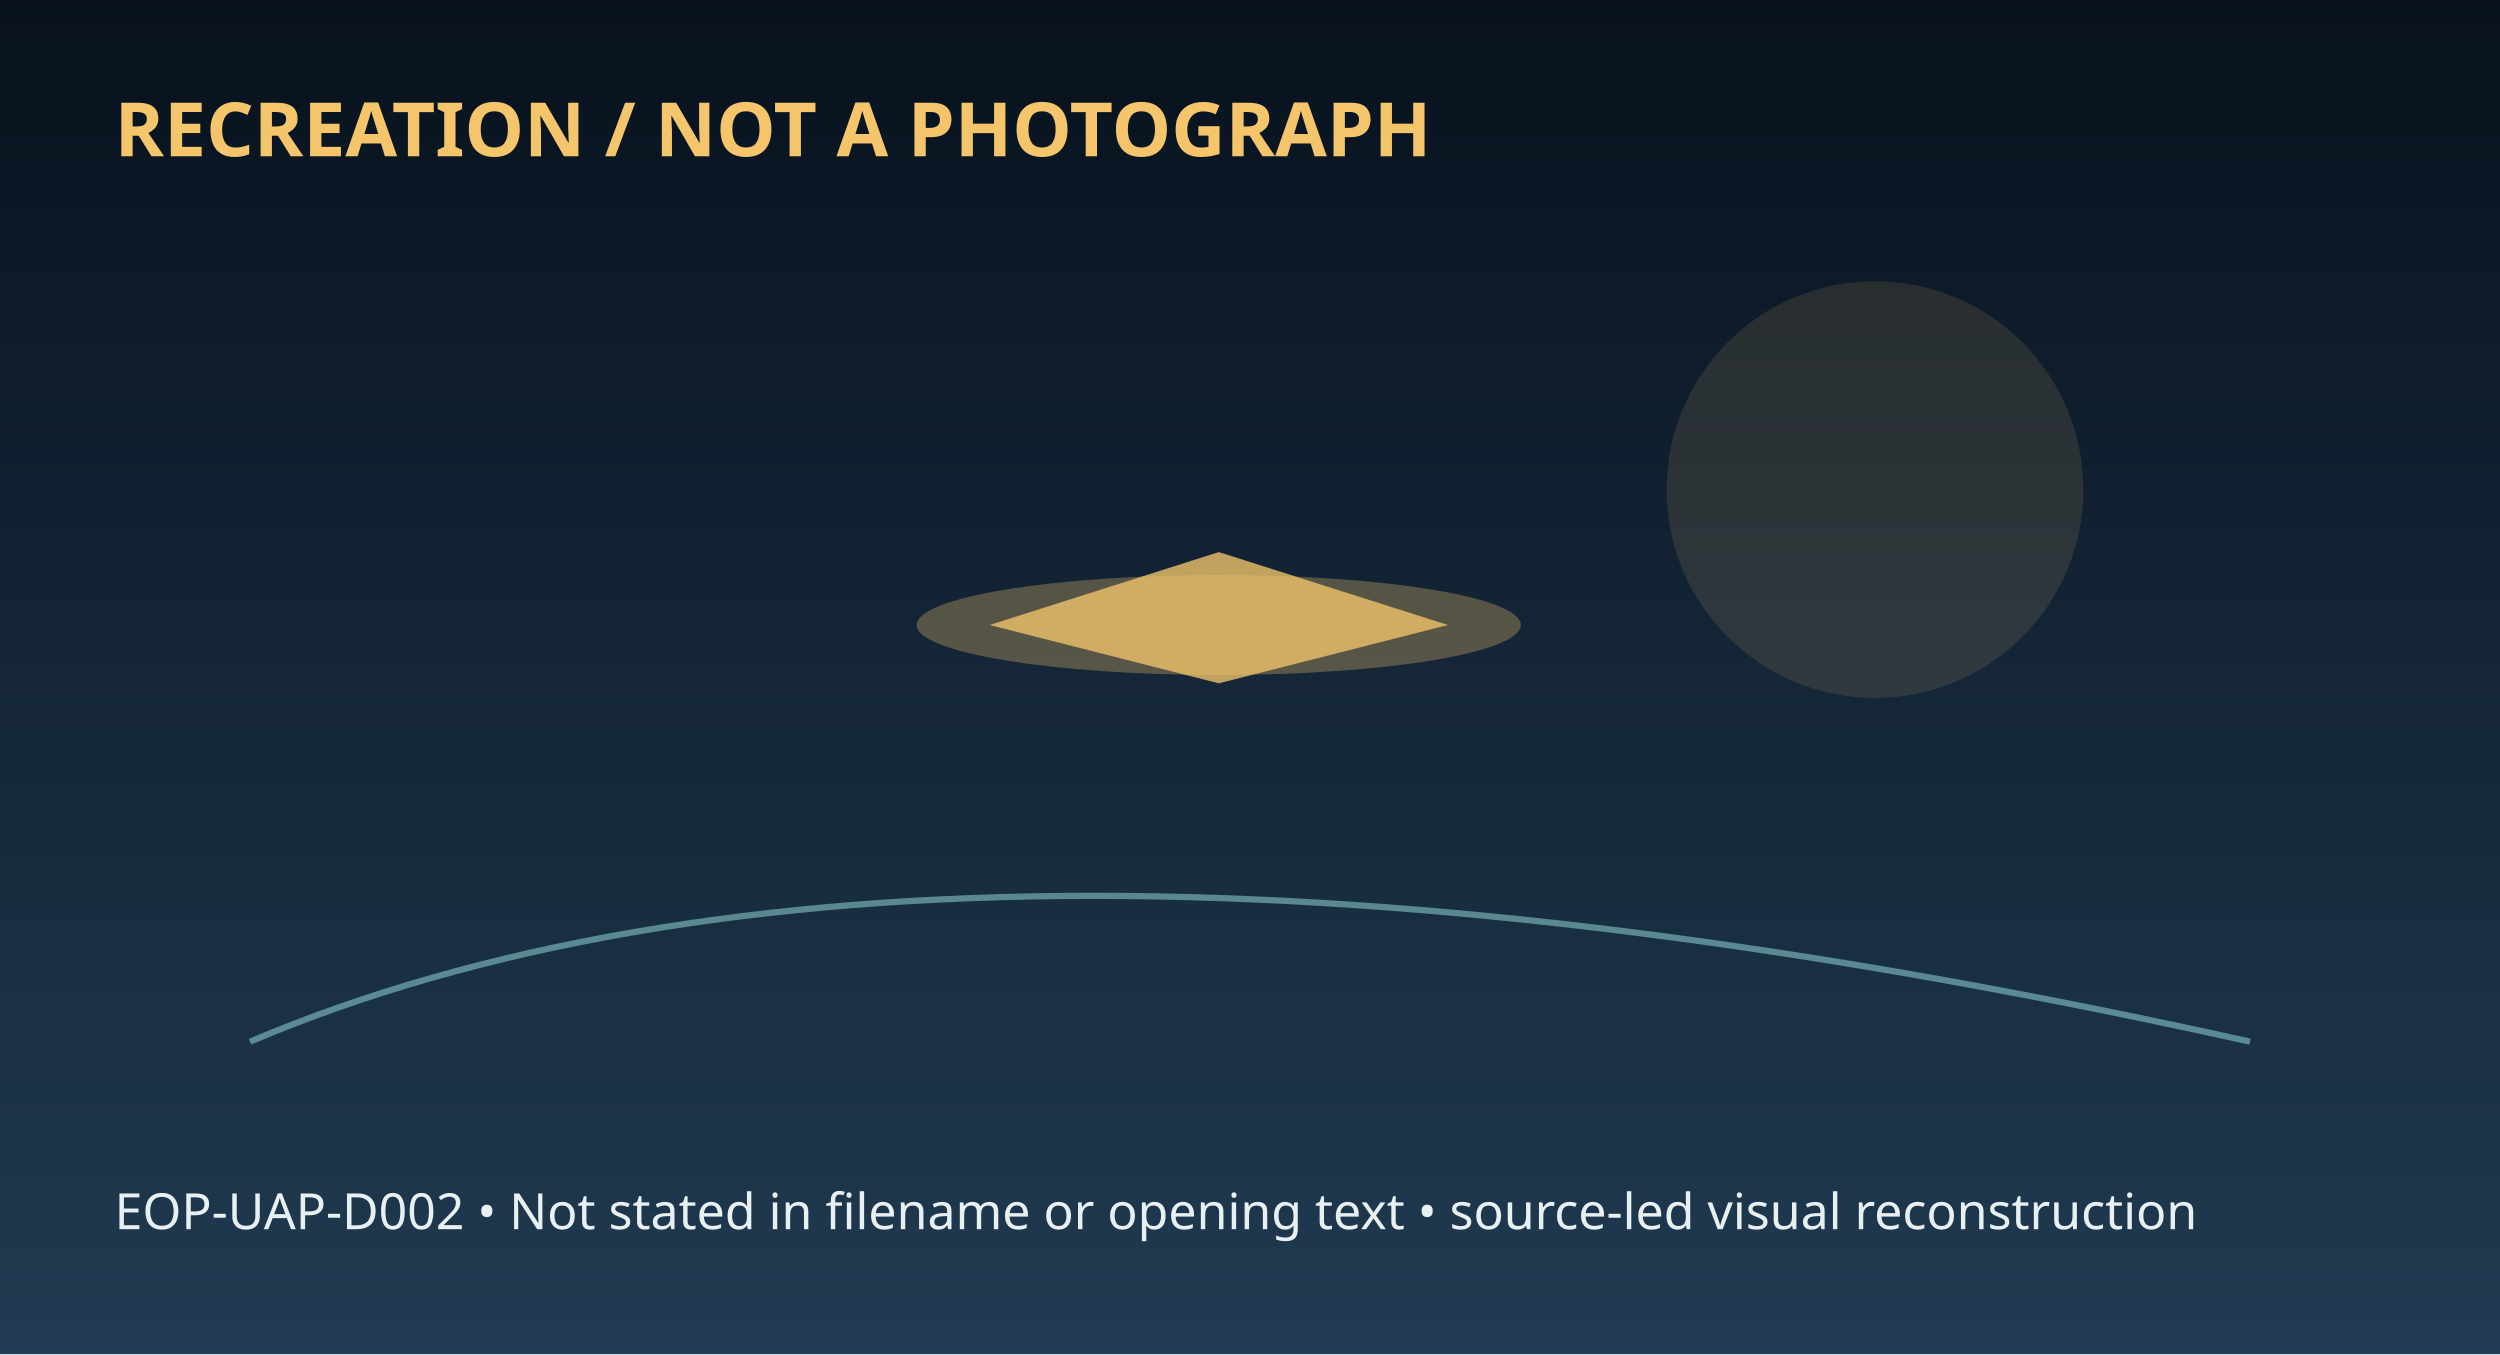
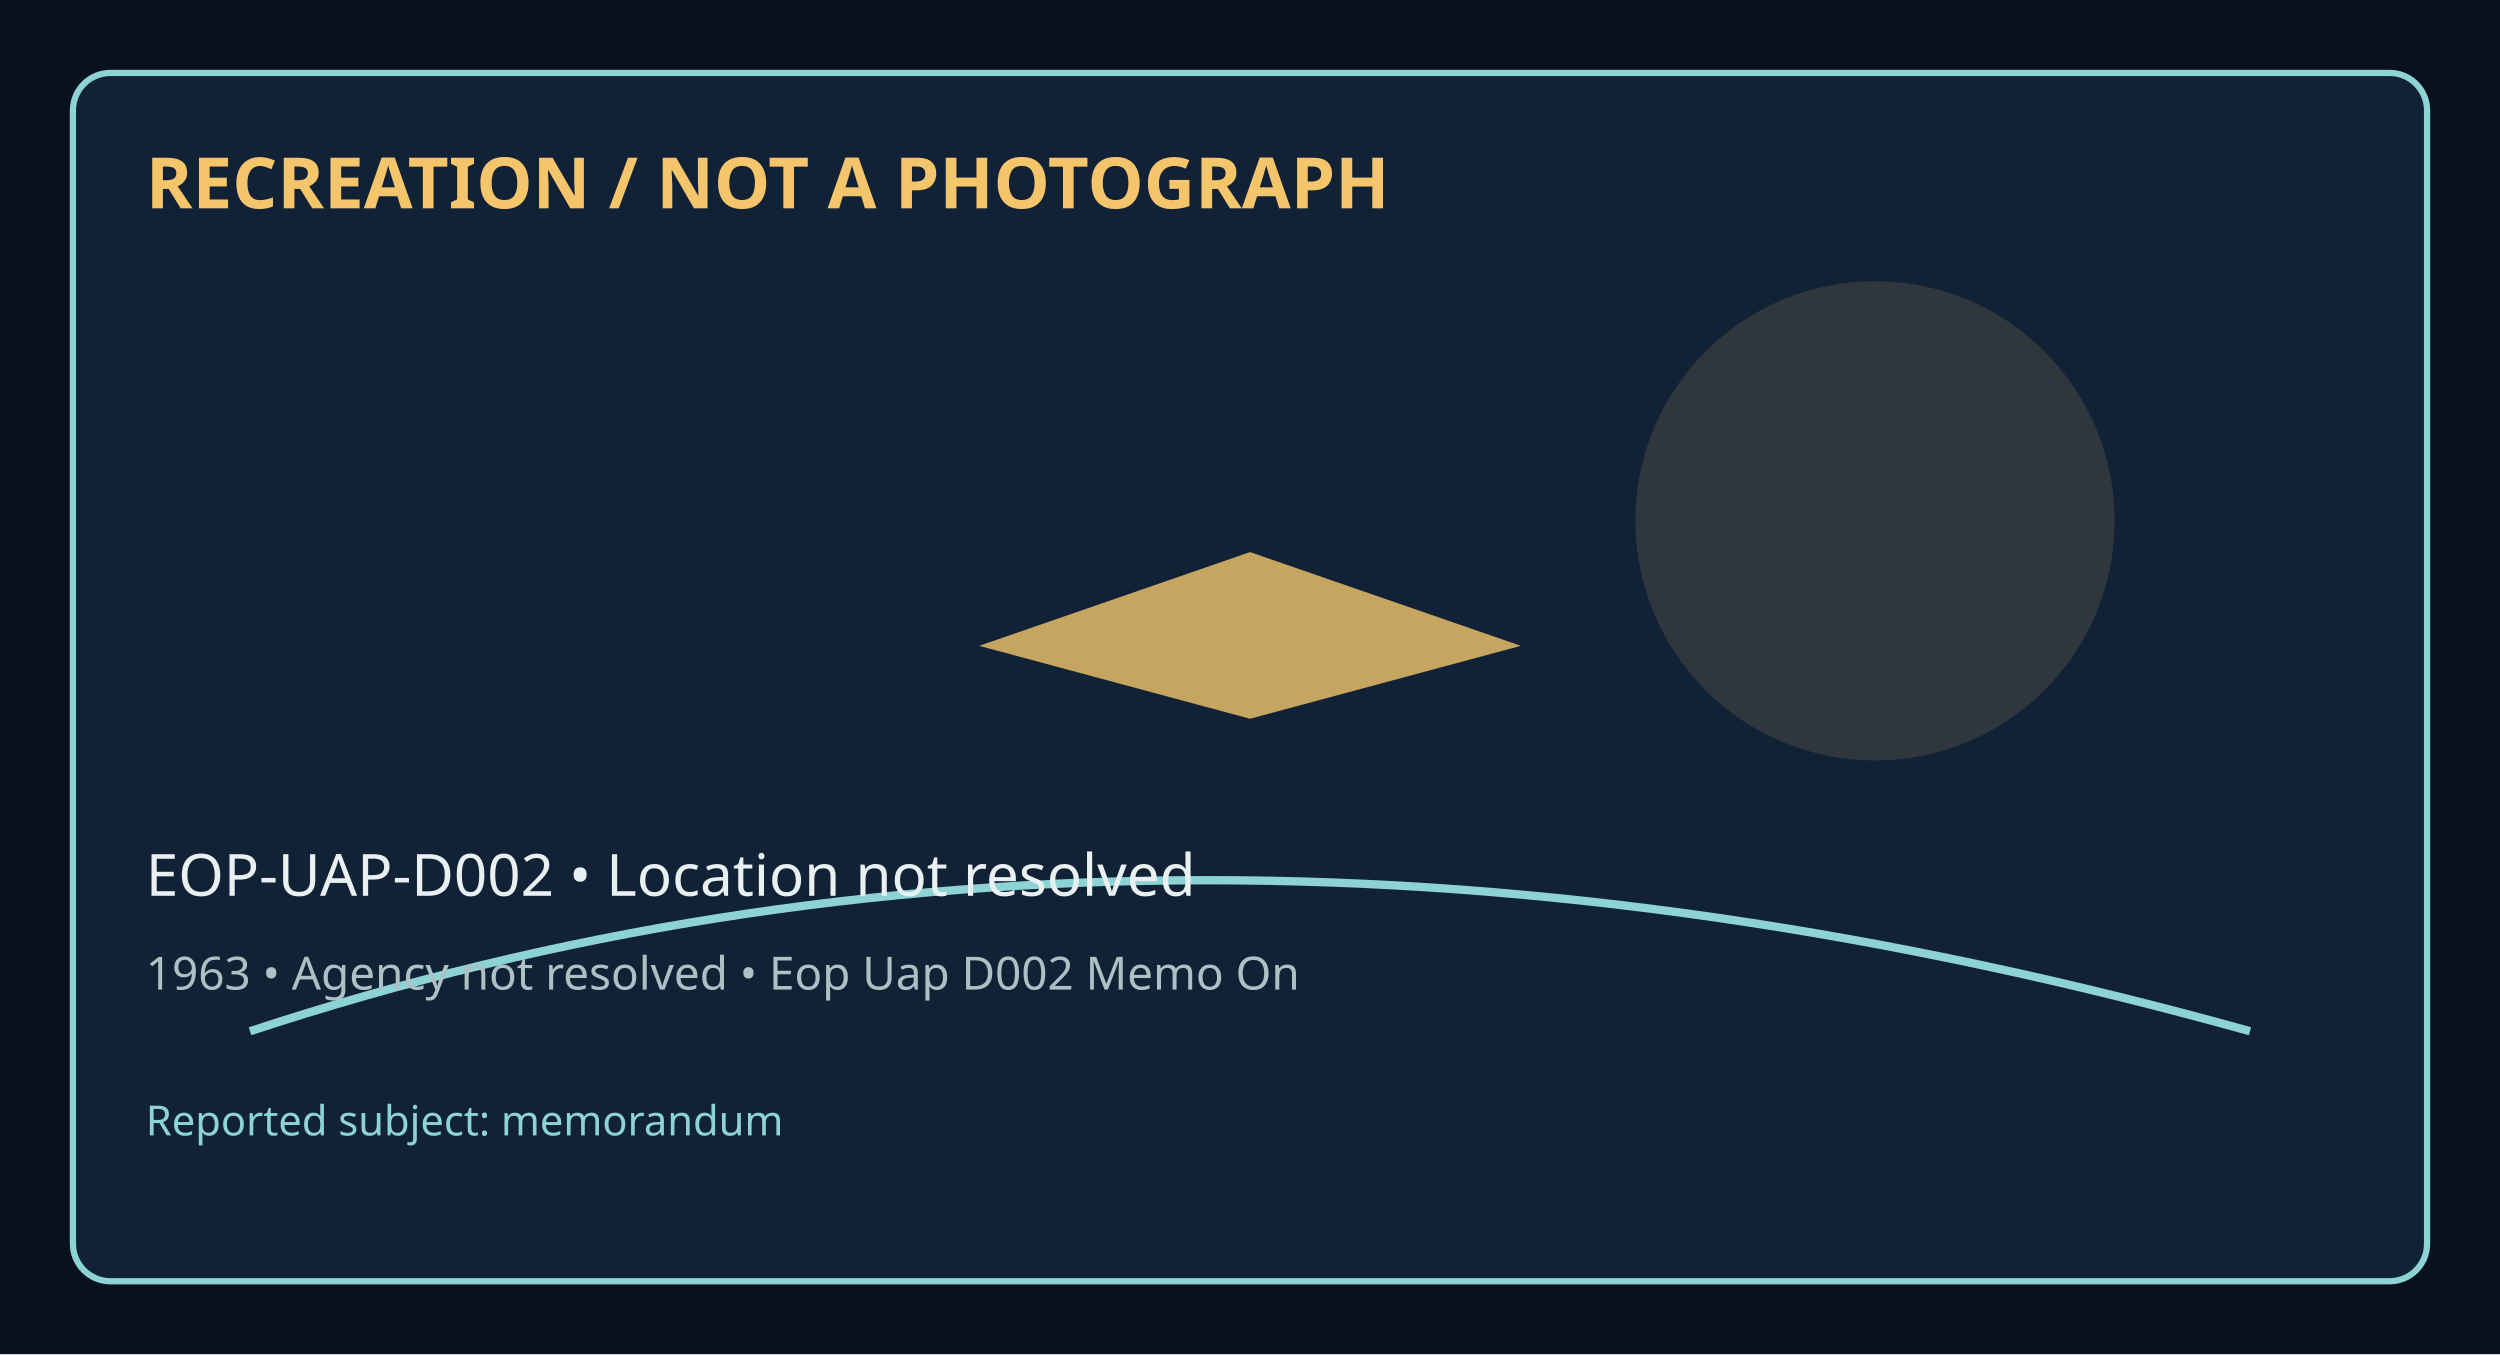
<svg xmlns="http://www.w3.org/2000/svg" viewBox="0 0 1200 650">
-   <defs>
-     <linearGradient id="g" x2="0" y2="1">
-       <stop stop-color="#08111d" />
-       <stop offset="1" stop-color="#203b52" />
-     </linearGradient>
-   </defs>
-   <rect width="1200" height="650" fill="url(#g)" />
-   <circle cx="900" cy="235" r="100" fill="#f4c56b" opacity=".12" />
-   <path d="M120 500 Q450 360 1080 500" fill="none" stroke="#8ed3d4" stroke-width="3" opacity=".55" />
-   <path d="M475 300 l110 -35 110 35 -110 28z" fill="#f4c56b" opacity=".78" />
-   <ellipse cx="585" cy="300" rx="145" ry="24" fill="#f4c56b" opacity=".3" />
-   <text x="55" y="75" fill="#f4c56b" font-family="sans-serif" font-size="36" font-weight="700">RECREATION / NOT A PHOTOGRAPH</text>
-   <text x="55" y="590" fill="#e8f0f2" font-family="sans-serif" font-size="24">EOP-UAP-D002 • Not stated in filename or opening text • source-led visual reconstruction</text>
+   <rect width="1200" height="650" fill="#08111d" />
+   <rect x="35" y="35" width="1130" height="580" rx="18" fill="#112236" stroke="#8ed3d4" stroke-width="3" />
+   <circle cx="900" cy="250" r="115" fill="#f4c56b" opacity=".13" />
+   <path d="M120 495 Q560 350 1080 495" fill="none" stroke="#8ed3d4" stroke-width="4" />
+   <path d="M470 310 L600 265 L730 310 L600 345 Z" fill="#f4c56b" opacity=".8" />
+   <text x="70" y="100" fill="#f4c56b" font-family="sans-serif" font-size="34" font-weight="700">RECREATION / NOT A PHOTOGRAPH</text>
+   <text x="70" y="430" fill="#e8f0f2" font-family="sans-serif" font-size="28">EOP-UAP-D002 • Location not resolved</text>
+   <text x="70" y="475" fill="#adc1c5" font-family="sans-serif" font-size="22">1963 • Agency not resolved • Eop Uap D002 Memo On</text>
+   <text x="70" y="545" fill="#8ed3d4" font-family="sans-serif" font-size="20">Reported subject: memorandum</text>
</svg>
